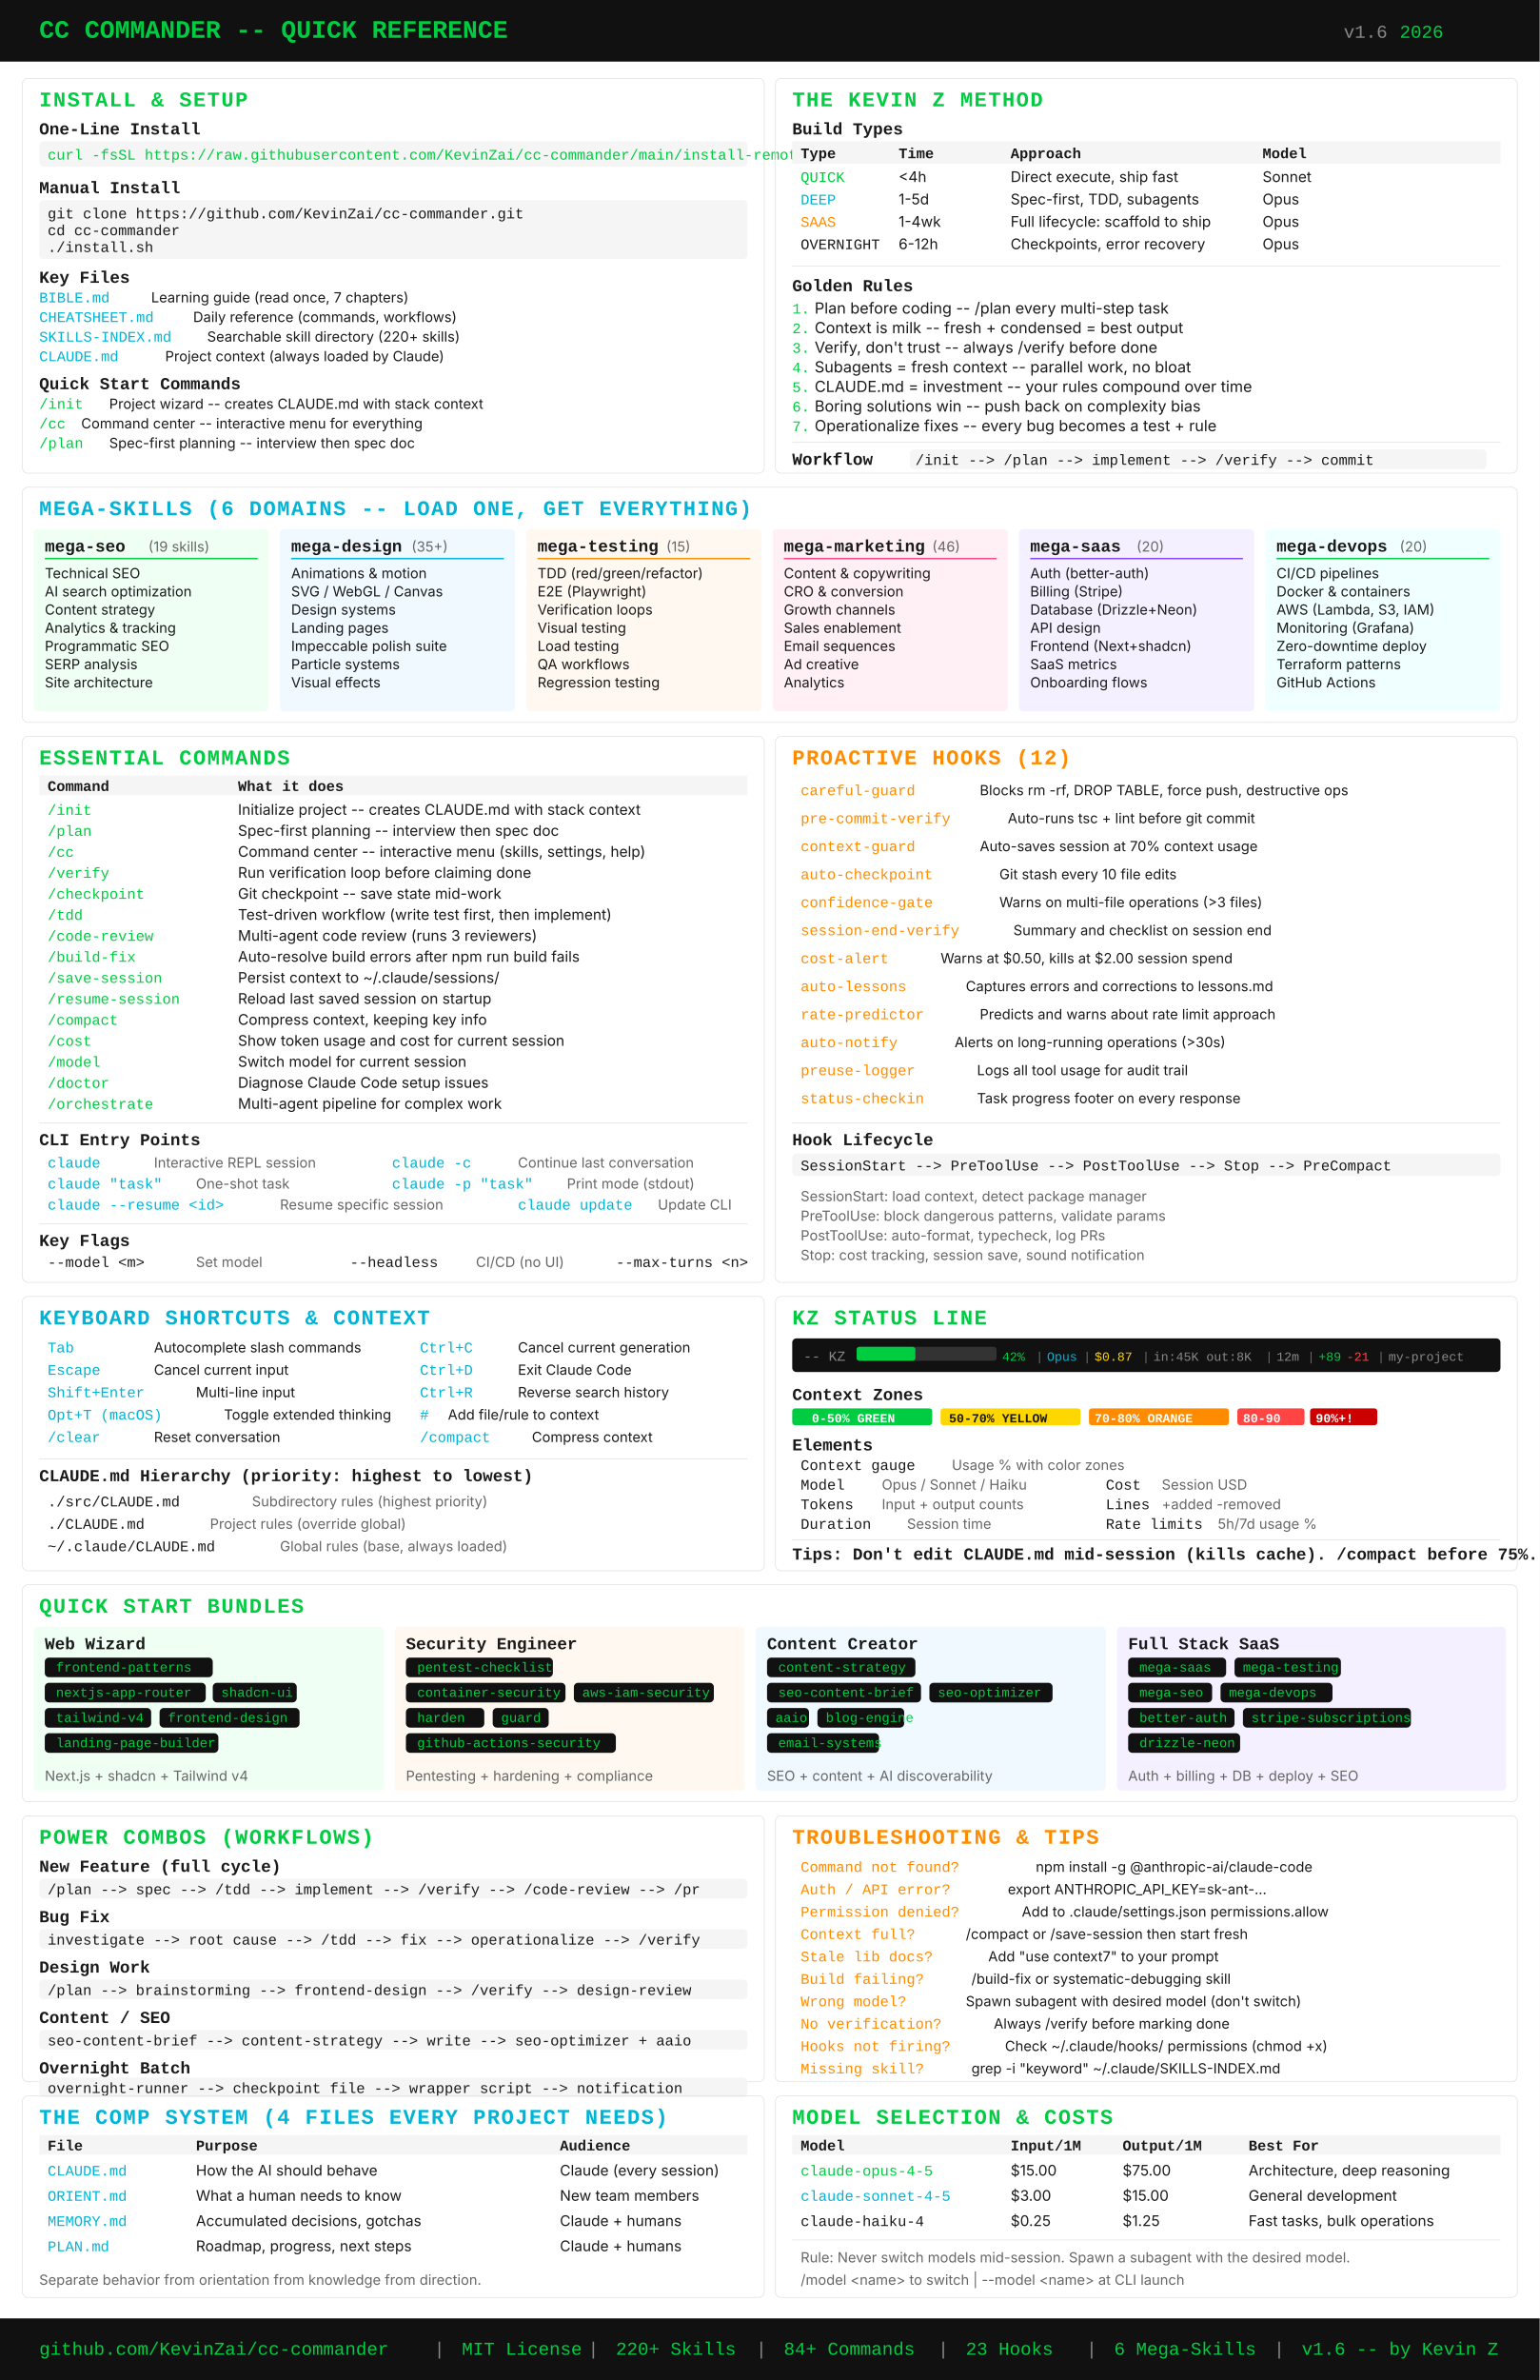
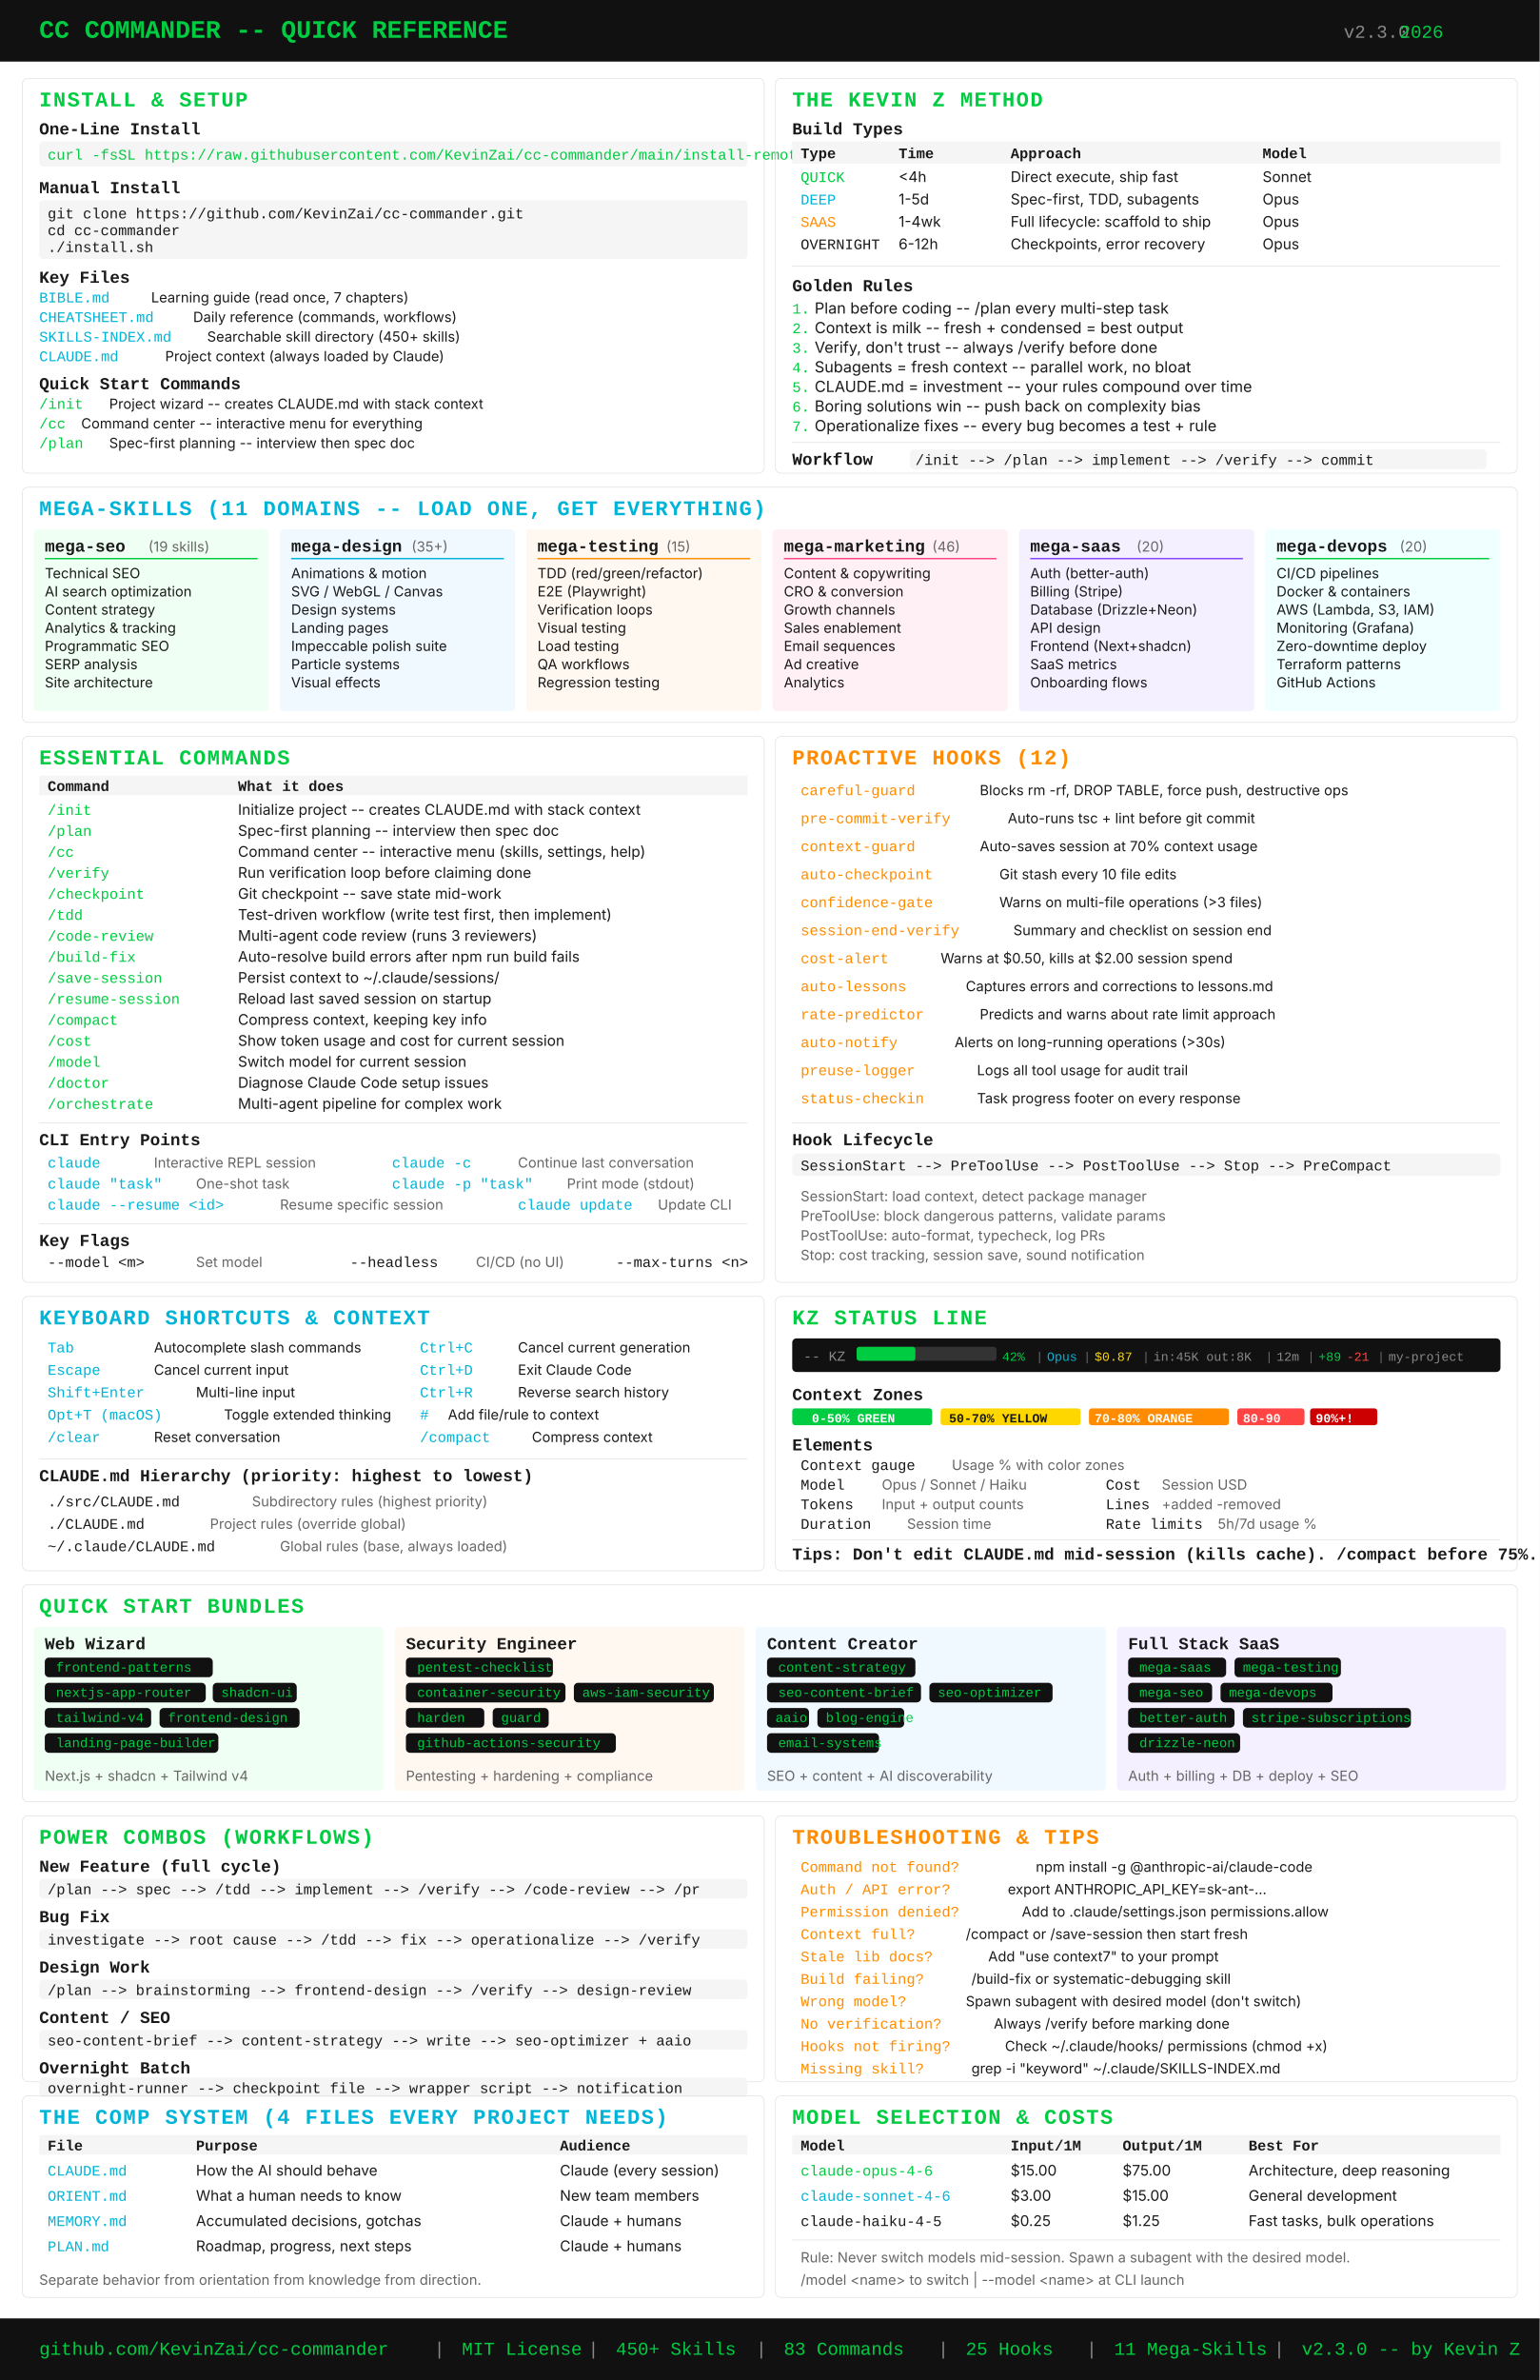
<svg xmlns="http://www.w3.org/2000/svg" viewBox="0 0 1100 1700" width="1100" height="1700">
  <defs>
    <style>
      @font-face { font-family: 'mono'; }
      .bg { fill: #FFFFFF; }
      .bar-bg { fill: #111111; }
      .bar-text { fill: #00CC41; font-family: 'Courier New', monospace; font-size: 18px; font-weight: bold; }
      .bar-text-sm { fill: #00CC41; font-family: 'Courier New', monospace; font-size: 13px; }
      .bar-text-dim { fill: #888888; font-family: 'Courier New', monospace; font-size: 13px; }
      .section-title { fill: #00CC41; font-family: 'Courier New', monospace; font-size: 15px; font-weight: bold; letter-spacing: 1px; }
      .section-title-cyan { fill: #00B4D8; font-family: 'Courier New', monospace; font-size: 15px; font-weight: bold; letter-spacing: 1px; }
      .section-title-orange { fill: #FF8C00; font-family: 'Courier New', monospace; font-size: 15px; font-weight: bold; letter-spacing: 1px; }
      .h3 { fill: #1a1a1a; font-family: 'Courier New', monospace; font-size: 12px; font-weight: bold; }
      .body { fill: #1a1a1a; font-family: system-ui, -apple-system, sans-serif; font-size: 11px; line-height: 1.4; }
      .body-sm { fill: #1a1a1a; font-family: system-ui, -apple-system, sans-serif; font-size: 10px; }
      .code { fill: #1a1a1a; font-family: 'Courier New', monospace; font-size: 10.5px; }
      .code-green { fill: #00CC41; font-family: 'Courier New', monospace; font-size: 10.5px; }
      .code-cyan { fill: #00B4D8; font-family: 'Courier New', monospace; font-size: 10.5px; }
      .code-orange { fill: #FF8C00; font-family: 'Courier New', monospace; font-size: 10.5px; }
      .dim { fill: #666666; font-family: system-ui, -apple-system, sans-serif; font-size: 10px; }
      .dim-code { fill: #666666; font-family: 'Courier New', monospace; font-size: 10px; }
      .table-header { fill: #1a1a1a; font-family: 'Courier New', monospace; font-size: 10.5px; font-weight: bold; }
      .table-cell { fill: #1a1a1a; font-family: system-ui, -apple-system, sans-serif; font-size: 10.5px; }
      .table-cell-code { fill: #1a1a1a; font-family: 'Courier New', monospace; font-size: 10px; }
      .pill-bg { fill: #111111; rx: 3; }
      .pill-text { fill: #00CC41; font-family: 'Courier New', monospace; font-size: 9.5px; }
      .border { stroke: #E0E0E0; stroke-width: 1; fill: none; }
      .border-section { stroke: #E0E0E0; stroke-width: 0.5; fill: none; }
      .divider { stroke: #E0E0E0; stroke-width: 0.5; }
      .code-bg { fill: #F5F5F5; rx: 3; }
      .mega-bg-seo { fill: #F0FFF4; }
      .mega-bg-design { fill: #F0F9FF; }
      .mega-bg-testing { fill: #FFF8F0; }
      .mega-bg-marketing { fill: #FFF0F5; }
      .mega-bg-saas { fill: #F5F0FF; }
      .mega-bg-devops { fill: #F0FFFF; }
      .zone-green { fill: #00CC41; }
      .zone-yellow { fill: #FFD700; }
      .zone-orange { fill: #FF8C00; }
      .zone-red { fill: #FF4444; }
      .zone-danger { fill: #CC0000; }
    </style>
  </defs>
  <rect class="bg" width="1100" height="1700" />
  <rect class="bar-bg" x="0" y="0" width="1100" height="44" />
  <text class="bar-text" x="28" y="27">CC COMMANDER -- QUICK REFERENCE</text>
-   <text class="bar-text-dim" x="960" y="27">v1.6</text>
+   <text class="bar-text-dim" x="960" y="27">v2.3.0</text>
  <text class="bar-text-sm" x="1000" y="27">2026</text>
  <rect class="border-section" x="16" y="56" width="530" height="282" rx="4" />
  <text class="section-title" x="28" y="76">INSTALL &amp; SETUP</text>
  <text class="h3" x="28" y="96">One-Line Install</text>
  <rect class="code-bg" x="28" y="101" width="506" height="18" rx="3" />
  <text class="code-green" x="34" y="114">curl -fsSL https://raw.githubusercontent.com/KevinZai/cc-commander/main/install-remote.sh | bash</text>
  <text class="h3" x="28" y="138">Manual Install</text>
  <rect class="code-bg" x="28" y="143" width="506" height="42" rx="3" />
  <text class="code" x="34" y="156">git clone https://github.com/KevinZai/cc-commander.git</text>
  <text class="code" x="34" y="168">cd cc-commander</text>
  <text class="code" x="34" y="180">./install.sh</text>
  <text class="h3" x="28" y="202">Key Files</text>
  <text class="code-cyan" x="28" y="216">BIBLE.md</text>
  <text class="body-sm" x="108" y="216">Learning guide (read once, 7 chapters)</text>
  <text class="code-cyan" x="28" y="230">CHEATSHEET.md</text>
  <text class="body-sm" x="138" y="230">Daily reference (commands, workflows)</text>
  <text class="code-cyan" x="28" y="244">SKILLS-INDEX.md</text>
-   <text class="body-sm" x="148" y="244">Searchable skill directory (220+ skills)</text>
+   <text class="body-sm" x="148" y="244">Searchable skill directory (450+ skills)</text>
  <text class="code-cyan" x="28" y="258">CLAUDE.md</text>
  <text class="body-sm" x="118" y="258">Project context (always loaded by Claude)</text>
  <text class="h3" x="28" y="278">Quick Start Commands</text>
  <text class="code-green" x="28" y="292">/init</text>
  <text class="body-sm" x="78" y="292">Project wizard -- creates CLAUDE.md with stack context</text>
  <text class="code-green" x="28" y="306">/cc</text>
  <text class="body-sm" x="58" y="306">Command center -- interactive menu for everything</text>
  <text class="code-green" x="28" y="320">/plan</text>
  <text class="body-sm" x="78" y="320">Spec-first planning -- interview then spec doc</text>
  <rect class="border-section" x="554" y="56" width="530" height="282" rx="4" />
  <text class="section-title" x="566" y="76">THE KEVIN Z METHOD</text>
  <text class="h3" x="566" y="96">Build Types</text>
  <rect fill="#F5F5F5" x="566" y="101" width="506" height="16" />
  <text class="table-header" x="572" y="113">Type</text>
  <text class="table-header" x="642" y="113">Time</text>
  <text class="table-header" x="722" y="113">Approach</text>
  <text class="table-header" x="902" y="113">Model</text>
  <text class="code-green" x="572" y="130">QUICK</text>
  <text class="table-cell" x="642" y="130">&lt;4h</text>
  <text class="table-cell" x="722" y="130">Direct execute, ship fast</text>
  <text class="table-cell" x="902" y="130">Sonnet</text>
  <text class="code-cyan" x="572" y="146">DEEP</text>
  <text class="table-cell" x="642" y="146">1-5d</text>
  <text class="table-cell" x="722" y="146">Spec-first, TDD, subagents</text>
  <text class="table-cell" x="902" y="146">Opus</text>
  <text class="code-orange" x="572" y="162">SAAS</text>
  <text class="table-cell" x="642" y="162">1-4wk</text>
  <text class="table-cell" x="722" y="162">Full lifecycle: scaffold to ship</text>
  <text class="table-cell" x="902" y="162">Opus</text>
  <text class="code" x="572" y="178">OVERNIGHT</text>
  <text class="table-cell" x="642" y="178">6-12h</text>
  <text class="table-cell" x="722" y="178">Checkpoints, error recovery</text>
  <text class="table-cell" x="902" y="178">Opus</text>
  <line class="divider" x1="566" y1="190" x2="1072" y2="190" />
  <text class="h3" x="566" y="208">Golden Rules</text>
  <text class="code-green" x="566" y="224">1.</text>
  <text class="body" x="582" y="224">Plan before coding -- /plan every multi-step task</text>
  <text class="code-green" x="566" y="238">2.</text>
  <text class="body" x="582" y="238">Context is milk -- fresh + condensed = best output</text>
  <text class="code-green" x="566" y="252">3.</text>
  <text class="body" x="582" y="252">Verify, don't trust -- always /verify before done</text>
  <text class="code-green" x="566" y="266">4.</text>
  <text class="body" x="582" y="266">Subagents = fresh context -- parallel work, no bloat</text>
  <text class="code-green" x="566" y="280">5.</text>
  <text class="body" x="582" y="280">CLAUDE.md = investment -- your rules compound over time</text>
  <text class="code-green" x="566" y="294">6.</text>
  <text class="body" x="582" y="294">Boring solutions win -- push back on complexity bias</text>
  <text class="code-green" x="566" y="308">7.</text>
  <text class="body" x="582" y="308">Operationalize fixes -- every bug becomes a test + rule</text>
  <line class="divider" x1="566" y1="316" x2="1072" y2="316" />
  <text class="h3" x="566" y="332">Workflow</text>
  <rect class="code-bg" x="650" y="321" width="412" height="14" rx="2" />
  <text class="code" x="654" y="332">/init --&gt; /plan --&gt; implement --&gt; /verify --&gt; commit</text>
  <rect class="border-section" x="16" y="348" width="1068" height="168" rx="4" />
-   <text class="section-title-cyan" x="28" y="368">MEGA-SKILLS (6 DOMAINS -- LOAD ONE, GET EVERYTHING)</text>
+   <text class="section-title-cyan" x="28" y="368">MEGA-SKILLS (11 DOMAINS -- LOAD ONE, GET EVERYTHING)</text>
  <rect class="mega-bg-seo" x="24" y="378" width="168" height="130" rx="3" />
  <text class="h3" x="32" y="394">mega-seo</text>
  <text class="dim" x="106" y="394">(19 skills)</text>
  <line stroke="#00CC41" stroke-width="1" x1="32" y1="399" x2="184" y2="399" />
  <text class="body-sm" x="32" y="413">Technical SEO</text>
  <text class="body-sm" x="32" y="426">AI search optimization</text>
  <text class="body-sm" x="32" y="439">Content strategy</text>
  <text class="body-sm" x="32" y="452">Analytics &amp; tracking</text>
  <text class="body-sm" x="32" y="465">Programmatic SEO</text>
  <text class="body-sm" x="32" y="478">SERP analysis</text>
  <text class="body-sm" x="32" y="491">Site architecture</text>
  <rect class="mega-bg-design" x="200" y="378" width="168" height="130" rx="3" />
  <text class="h3" x="208" y="394">mega-design</text>
  <text class="dim" x="294" y="394">(35+)</text>
  <line stroke="#00B4D8" stroke-width="1" x1="208" y1="399" x2="360" y2="399" />
  <text class="body-sm" x="208" y="413">Animations &amp; motion</text>
  <text class="body-sm" x="208" y="426">SVG / WebGL / Canvas</text>
  <text class="body-sm" x="208" y="439">Design systems</text>
  <text class="body-sm" x="208" y="452">Landing pages</text>
  <text class="body-sm" x="208" y="465">Impeccable polish suite</text>
  <text class="body-sm" x="208" y="478">Particle systems</text>
  <text class="body-sm" x="208" y="491">Visual effects</text>
  <rect class="mega-bg-testing" x="376" y="378" width="168" height="130" rx="3" />
  <text class="h3" x="384" y="394">mega-testing</text>
  <text class="dim" x="476" y="394">(15)</text>
  <line stroke="#FF8C00" stroke-width="1" x1="384" y1="399" x2="536" y2="399" />
  <text class="body-sm" x="384" y="413">TDD (red/green/refactor)</text>
  <text class="body-sm" x="384" y="426">E2E (Playwright)</text>
  <text class="body-sm" x="384" y="439">Verification loops</text>
  <text class="body-sm" x="384" y="452">Visual testing</text>
  <text class="body-sm" x="384" y="465">Load testing</text>
  <text class="body-sm" x="384" y="478">QA workflows</text>
  <text class="body-sm" x="384" y="491">Regression testing</text>
  <rect class="mega-bg-marketing" x="552" y="378" width="168" height="130" rx="3" />
  <text class="h3" x="560" y="394">mega-marketing</text>
  <text class="dim" x="666" y="394">(46)</text>
  <line stroke="#FF4488" stroke-width="1" x1="560" y1="399" x2="712" y2="399" />
  <text class="body-sm" x="560" y="413">Content &amp; copywriting</text>
  <text class="body-sm" x="560" y="426">CRO &amp; conversion</text>
  <text class="body-sm" x="560" y="439">Growth channels</text>
  <text class="body-sm" x="560" y="452">Sales enablement</text>
  <text class="body-sm" x="560" y="465">Email sequences</text>
  <text class="body-sm" x="560" y="478">Ad creative</text>
  <text class="body-sm" x="560" y="491">Analytics</text>
  <rect class="mega-bg-saas" x="728" y="378" width="168" height="130" rx="3" />
  <text class="h3" x="736" y="394">mega-saas</text>
  <text class="dim" x="812" y="394">(20)</text>
  <line stroke="#8844FF" stroke-width="1" x1="736" y1="399" x2="888" y2="399" />
  <text class="body-sm" x="736" y="413">Auth (better-auth)</text>
  <text class="body-sm" x="736" y="426">Billing (Stripe)</text>
  <text class="body-sm" x="736" y="439">Database (Drizzle+Neon)</text>
  <text class="body-sm" x="736" y="452">API design</text>
  <text class="body-sm" x="736" y="465">Frontend (Next+shadcn)</text>
  <text class="body-sm" x="736" y="478">SaaS metrics</text>
  <text class="body-sm" x="736" y="491">Onboarding flows</text>
  <rect class="mega-bg-devops" x="904" y="378" width="168" height="130" rx="3" />
  <text class="h3" x="912" y="394">mega-devops</text>
  <text class="dim" x="1000" y="394">(20)</text>
  <line stroke="#00CC41" stroke-width="1" x1="912" y1="399" x2="1064" y2="399" />
  <text class="body-sm" x="912" y="413">CI/CD pipelines</text>
  <text class="body-sm" x="912" y="426">Docker &amp; containers</text>
  <text class="body-sm" x="912" y="439">AWS (Lambda, S3, IAM)</text>
  <text class="body-sm" x="912" y="452">Monitoring (Grafana)</text>
  <text class="body-sm" x="912" y="465">Zero-downtime deploy</text>
  <text class="body-sm" x="912" y="478">Terraform patterns</text>
  <text class="body-sm" x="912" y="491">GitHub Actions</text>
  <rect class="border-section" x="16" y="526" width="530" height="390" rx="4" />
  <text class="section-title" x="28" y="546">ESSENTIAL COMMANDS</text>
  <rect fill="#F5F5F5" x="28" y="554" width="506" height="14" />
  <text class="table-header" x="34" y="565">Command</text>
  <text class="table-header" x="170" y="565">What it does</text>
  <text class="code-green" x="34" y="582">/init</text>
  <text class="table-cell" x="170" y="582">Initialize project -- creates CLAUDE.md with stack context</text>
  <text class="code-green" x="34" y="597">/plan</text>
  <text class="table-cell" x="170" y="597">Spec-first planning -- interview then spec doc</text>
  <text class="code-green" x="34" y="612">/cc</text>
  <text class="table-cell" x="170" y="612">Command center -- interactive menu (skills, settings, help)</text>
  <text class="code-green" x="34" y="627">/verify</text>
  <text class="table-cell" x="170" y="627">Run verification loop before claiming done</text>
  <text class="code-green" x="34" y="642">/checkpoint</text>
  <text class="table-cell" x="170" y="642">Git checkpoint -- save state mid-work</text>
  <text class="code-green" x="34" y="657">/tdd</text>
  <text class="table-cell" x="170" y="657">Test-driven workflow (write test first, then implement)</text>
  <text class="code-green" x="34" y="672">/code-review</text>
  <text class="table-cell" x="170" y="672">Multi-agent code review (runs 3 reviewers)</text>
  <text class="code-green" x="34" y="687">/build-fix</text>
  <text class="table-cell" x="170" y="687">Auto-resolve build errors after npm run build fails</text>
  <text class="code-green" x="34" y="702">/save-session</text>
  <text class="table-cell" x="170" y="702">Persist context to ~/.claude/sessions/</text>
  <text class="code-green" x="34" y="717">/resume-session</text>
  <text class="table-cell" x="170" y="717">Reload last saved session on startup</text>
  <text class="code-green" x="34" y="732">/compact</text>
  <text class="table-cell" x="170" y="732">Compress context, keeping key info</text>
  <text class="code-green" x="34" y="747">/cost</text>
  <text class="table-cell" x="170" y="747">Show token usage and cost for current session</text>
  <text class="code-green" x="34" y="762">/model</text>
  <text class="table-cell" x="170" y="762">Switch model for current session</text>
  <text class="code-green" x="34" y="777">/doctor</text>
  <text class="table-cell" x="170" y="777">Diagnose Claude Code setup issues</text>
  <text class="code-green" x="34" y="792">/orchestrate</text>
  <text class="table-cell" x="170" y="792">Multi-agent pipeline for complex work</text>
  <line class="divider" x1="28" y1="802" x2="534" y2="802" />
  <text class="h3" x="28" y="818">CLI Entry Points</text>
  <text class="code-cyan" x="34" y="834">claude</text>
  <text class="dim" x="110" y="834">Interactive REPL session</text>
  <text class="code-cyan" x="280" y="834">claude -c</text>
  <text class="dim" x="370" y="834">Continue last conversation</text>
  <text class="code-cyan" x="34" y="849">claude "task"</text>
  <text class="dim" x="140" y="849">One-shot task</text>
  <text class="code-cyan" x="280" y="849">claude -p "task"</text>
  <text class="dim" x="405" y="849">Print mode (stdout)</text>
  <text class="code-cyan" x="34" y="864">claude --resume &lt;id&gt;</text>
  <text class="dim" x="200" y="864">Resume specific session</text>
  <text class="code-cyan" x="370" y="864">claude update</text>
  <text class="dim" x="470" y="864">Update CLI</text>
  <line class="divider" x1="28" y1="874" x2="534" y2="874" />
  <text class="h3" x="28" y="890">Key Flags</text>
  <text class="code" x="34" y="905">--model &lt;m&gt;</text>
  <text class="dim" x="140" y="905">Set model</text>
  <text class="code" x="250" y="905">--headless</text>
  <text class="dim" x="340" y="905">CI/CD (no UI)</text>
  <text class="code" x="440" y="905">--max-turns &lt;n&gt;</text>
  <rect class="border-section" x="554" y="526" width="530" height="390" rx="4" />
  <text class="section-title-orange" x="566" y="546">PROACTIVE HOOKS (12)</text>
  <text class="code-orange" x="572" y="568">careful-guard</text>
  <text class="body-sm" x="700" y="568">Blocks rm -rf, DROP TABLE, force push, destructive ops</text>
  <text class="code-orange" x="572" y="588">pre-commit-verify</text>
  <text class="body-sm" x="720" y="588">Auto-runs tsc + lint before git commit</text>
  <text class="code-orange" x="572" y="608">context-guard</text>
  <text class="body-sm" x="700" y="608">Auto-saves session at 70% context usage</text>
  <text class="code-orange" x="572" y="628">auto-checkpoint</text>
  <text class="body-sm" x="714" y="628">Git stash every 10 file edits</text>
  <text class="code-orange" x="572" y="648">confidence-gate</text>
  <text class="body-sm" x="714" y="648">Warns on multi-file operations (&gt;3 files)</text>
  <text class="code-orange" x="572" y="668">session-end-verify</text>
  <text class="body-sm" x="724" y="668">Summary and checklist on session end</text>
  <text class="code-orange" x="572" y="688">cost-alert</text>
  <text class="body-sm" x="672" y="688">Warns at $0.50, kills at $2.00 session spend</text>
  <text class="code-orange" x="572" y="708">auto-lessons</text>
  <text class="body-sm" x="690" y="708">Captures errors and corrections to lessons.md</text>
  <text class="code-orange" x="572" y="728">rate-predictor</text>
  <text class="body-sm" x="700" y="728">Predicts and warns about rate limit approach</text>
  <text class="code-orange" x="572" y="748">auto-notify</text>
  <text class="body-sm" x="682" y="748">Alerts on long-running operations (&gt;30s)</text>
  <text class="code-orange" x="572" y="768">preuse-logger</text>
  <text class="body-sm" x="698" y="768">Logs all tool usage for audit trail</text>
  <text class="code-orange" x="572" y="788">status-checkin</text>
  <text class="body-sm" x="698" y="788">Task progress footer on every response</text>
  <line class="divider" x1="566" y1="802" x2="1072" y2="802" />
  <text class="h3" x="566" y="818">Hook Lifecycle</text>
  <rect class="code-bg" x="566" y="824" width="506" height="16" rx="2" />
  <text class="code" x="572" y="836">SessionStart --&gt; PreToolUse --&gt; PostToolUse --&gt; Stop --&gt; PreCompact</text>
  <text class="dim" x="572" y="858">SessionStart: load context, detect package manager</text>
  <text class="dim" x="572" y="872">PreToolUse: block dangerous patterns, validate params</text>
  <text class="dim" x="572" y="886">PostToolUse: auto-format, typecheck, log PRs</text>
  <text class="dim" x="572" y="900">Stop: cost tracking, session save, sound notification</text>
  <rect class="border-section" x="16" y="926" width="530" height="196" rx="4" />
  <text class="section-title-cyan" x="28" y="946">KEYBOARD SHORTCUTS &amp; CONTEXT</text>
  <text class="code-cyan" x="34" y="966">Tab</text>
  <text class="body-sm" x="110" y="966">Autocomplete slash commands</text>
  <text class="code-cyan" x="300" y="966">Ctrl+C</text>
  <text class="body-sm" x="370" y="966">Cancel current generation</text>
  <text class="code-cyan" x="34" y="982">Escape</text>
  <text class="body-sm" x="110" y="982">Cancel current input</text>
  <text class="code-cyan" x="300" y="982">Ctrl+D</text>
  <text class="body-sm" x="370" y="982">Exit Claude Code</text>
  <text class="code-cyan" x="34" y="998">Shift+Enter</text>
  <text class="body-sm" x="140" y="998">Multi-line input</text>
  <text class="code-cyan" x="300" y="998">Ctrl+R</text>
  <text class="body-sm" x="370" y="998">Reverse search history</text>
  <text class="code-cyan" x="34" y="1014">Opt+T (macOS)</text>
  <text class="body-sm" x="160" y="1014">Toggle extended thinking</text>
  <text class="code-cyan" x="300" y="1014">#</text>
  <text class="body-sm" x="320" y="1014">Add file/rule to context</text>
  <text class="code-cyan" x="34" y="1030">/clear</text>
  <text class="body-sm" x="110" y="1030">Reset conversation</text>
  <text class="code-cyan" x="300" y="1030">/compact</text>
  <text class="body-sm" x="380" y="1030">Compress context</text>
  <line class="divider" x1="28" y1="1042" x2="534" y2="1042" />
  <text class="h3" x="28" y="1058">CLAUDE.md Hierarchy (priority: highest to lowest)</text>
  <text class="code" x="34" y="1076">./src/CLAUDE.md</text>
  <text class="dim" x="180" y="1076">Subdirectory rules (highest priority)</text>
  <text class="code" x="34" y="1092">./CLAUDE.md</text>
  <text class="dim" x="150" y="1092">Project rules (override global)</text>
  <text class="code" x="34" y="1108">~/.claude/CLAUDE.md</text>
  <text class="dim" x="200" y="1108">Global rules (base, always loaded)</text>
  <rect class="border-section" x="554" y="926" width="530" height="196" rx="4" />
  <text class="section-title" x="566" y="946">KZ STATUS LINE</text>
  <rect fill="#111111" x="566" y="956" width="506" height="24" rx="3" />
  <text fill="#888" font-family="Courier New, monospace" font-size="10" x="574" y="972">-- KZ</text>
  <rect fill="#333" x="612" y="962" width="100" height="10" rx="2" />
  <rect fill="#00CC41" x="612" y="962" width="42" height="10" rx="2" />
  <text fill="#00CC41" font-family="Courier New, monospace" font-size="9" x="716" y="972">42%</text>
  <text fill="#666" font-family="Courier New, monospace" font-size="9" x="740" y="972">|</text>
  <text fill="#00B4D8" font-family="Courier New, monospace" font-size="9" x="748" y="972">Opus</text>
  <text fill="#666" font-family="Courier New, monospace" font-size="9" x="774" y="972">|</text>
  <text fill="#FFD700" font-family="Courier New, monospace" font-size="9" x="782" y="972">$0.87</text>
  <text fill="#666" font-family="Courier New, monospace" font-size="9" x="816" y="972">|</text>
  <text fill="#888" font-family="Courier New, monospace" font-size="9" x="824" y="972">in:45K out:8K</text>
  <text fill="#666" font-family="Courier New, monospace" font-size="9" x="904" y="972">|</text>
  <text fill="#888" font-family="Courier New, monospace" font-size="9" x="912" y="972">12m</text>
  <text fill="#666" font-family="Courier New, monospace" font-size="9" x="934" y="972">|</text>
  <text fill="#00CC41" font-family="Courier New, monospace" font-size="9" x="942" y="972">+89</text>
  <text fill="#FF4444" font-family="Courier New, monospace" font-size="9" x="962" y="972">-21</text>
  <text fill="#666" font-family="Courier New, monospace" font-size="9" x="984" y="972">|</text>
  <text fill="#888" font-family="Courier New, monospace" font-size="9" x="992" y="972">my-project</text>
  <text class="h3" x="566" y="1000">Context Zones</text>
  <rect class="zone-green" x="566" y="1006" width="100" height="12" rx="2" />
  <text fill="#FFFFFF" font-family="Courier New, monospace" font-size="9" font-weight="bold" x="580" y="1016">0-50% GREEN</text>
  <rect class="zone-yellow" x="672" y="1006" width="100" height="12" rx="2" />
  <text fill="#1a1a1a" font-family="Courier New, monospace" font-size="9" font-weight="bold" x="678" y="1016">50-70% YELLOW</text>
  <rect class="zone-orange" x="778" y="1006" width="100" height="12" rx="2" />
  <text fill="#FFFFFF" font-family="Courier New, monospace" font-size="9" font-weight="bold" x="782" y="1016">70-80% ORANGE</text>
  <rect class="zone-red" x="884" y="1006" width="48" height="12" rx="2" />
  <text fill="#FFFFFF" font-family="Courier New, monospace" font-size="9" font-weight="bold" x="888" y="1016">80-90</text>
  <rect class="zone-danger" x="936" y="1006" width="48" height="12" rx="2" />
  <text fill="#FFFFFF" font-family="Courier New, monospace" font-size="9" font-weight="bold" x="940" y="1016">90%+!</text>
  <text class="h3" x="566" y="1036">Elements</text>
  <text class="code" x="572" y="1050">Context gauge</text>
  <text class="dim" x="680" y="1050">Usage % with color zones</text>
  <text class="code" x="572" y="1064">Model</text>
  <text class="dim" x="630" y="1064">Opus / Sonnet / Haiku</text>
  <text class="code" x="790" y="1064">Cost</text>
  <text class="dim" x="830" y="1064">Session USD</text>
  <text class="code" x="572" y="1078">Tokens</text>
  <text class="dim" x="630" y="1078">Input + output counts</text>
  <text class="code" x="790" y="1078">Lines</text>
  <text class="dim" x="830" y="1078">+added -removed</text>
  <text class="code" x="572" y="1092">Duration</text>
  <text class="dim" x="648" y="1092">Session time</text>
  <text class="code" x="790" y="1092">Rate limits</text>
  <text class="dim" x="870" y="1092">5h/7d usage %</text>
  <line class="divider" x1="566" y1="1100" x2="1072" y2="1100" />
  <text class="h3" x="566" y="1114">Tips: Don't edit CLAUDE.md mid-session (kills cache). /compact before 75%. Subagents for parallel work.</text>
  <rect class="border-section" x="16" y="1132" width="1068" height="155" rx="4" />
  <text class="section-title" x="28" y="1152">QUICK START BUNDLES</text>
  <rect fill="#F0FFF4" x="24" y="1162" width="250" height="117" rx="3" />
  <text class="h3" x="32" y="1178">Web Wizard</text>
  <rect class="pill-bg" x="32" y="1184" width="120" height="14" rx="7" />
  <text class="pill-text" x="40" y="1194">frontend-patterns</text>
  <rect class="pill-bg" x="32" y="1202" width="115" height="14" rx="7" />
  <text class="pill-text" x="40" y="1212">nextjs-app-router</text>
  <rect class="pill-bg" x="152" y="1202" width="60" height="14" rx="7" />
  <text class="pill-text" x="158" y="1212">shadcn-ui</text>
  <rect class="pill-bg" x="32" y="1220" width="76" height="14" rx="7" />
  <text class="pill-text" x="40" y="1230">tailwind-v4</text>
  <rect class="pill-bg" x="114" y="1220" width="100" height="14" rx="7" />
  <text class="pill-text" x="120" y="1230">frontend-design</text>
  <rect class="pill-bg" x="32" y="1238" width="124" height="14" rx="7" />
  <text class="pill-text" x="40" y="1248">landing-page-builder</text>
  <text class="dim" x="32" y="1272">Next.js + shadcn + Tailwind v4</text>
  <rect fill="#FFF8F0" x="282" y="1162" width="250" height="117" rx="3" />
  <text class="h3" x="290" y="1178">Security Engineer</text>
  <rect class="pill-bg" x="290" y="1184" width="105" height="14" rx="7" />
  <text class="pill-text" x="298" y="1194">pentest-checklist</text>
  <rect class="pill-bg" x="290" y="1202" width="114" height="14" rx="7" />
  <text class="pill-text" x="298" y="1212">container-security</text>
  <rect class="pill-bg" x="410" y="1202" width="100" height="14" rx="7" />
  <text class="pill-text" x="416" y="1212">aws-iam-security</text>
  <rect class="pill-bg" x="290" y="1220" width="56" height="14" rx="7" />
  <text class="pill-text" x="298" y="1230">harden</text>
  <rect class="pill-bg" x="352" y="1220" width="40" height="14" rx="7" />
  <text class="pill-text" x="358" y="1230">guard</text>
  <rect class="pill-bg" x="290" y="1238" width="150" height="14" rx="7" />
  <text class="pill-text" x="298" y="1248">github-actions-security</text>
  <text class="dim" x="290" y="1272">Pentesting + hardening + compliance</text>
  <rect fill="#F0F9FF" x="540" y="1162" width="250" height="117" rx="3" />
  <text class="h3" x="548" y="1178">Content Creator</text>
  <rect class="pill-bg" x="548" y="1184" width="106" height="14" rx="7" />
  <text class="pill-text" x="556" y="1194">content-strategy</text>
  <rect class="pill-bg" x="548" y="1202" width="110" height="14" rx="7" />
  <text class="pill-text" x="556" y="1212">seo-content-brief</text>
  <rect class="pill-bg" x="664" y="1202" width="88" height="14" rx="7" />
  <text class="pill-text" x="670" y="1212">seo-optimizer</text>
  <rect class="pill-bg" x="548" y="1220" width="30" height="14" rx="7" />
  <text class="pill-text" x="554" y="1230">aaio</text>
  <rect class="pill-bg" x="584" y="1220" width="62" height="14" rx="7" />
  <text class="pill-text" x="590" y="1230">blog-engine</text>
  <rect class="pill-bg" x="548" y="1238" width="80" height="14" rx="7" />
  <text class="pill-text" x="556" y="1248">email-systems</text>
  <text class="dim" x="548" y="1272">SEO + content + AI discoverability</text>
  <rect fill="#F5F0FF" x="798" y="1162" width="278" height="117" rx="3" />
  <text class="h3" x="806" y="1178">Full Stack SaaS</text>
  <rect class="pill-bg" x="806" y="1184" width="70" height="14" rx="7" />
  <text class="pill-text" x="814" y="1194">mega-saas</text>
  <rect class="pill-bg" x="882" y="1184" width="76" height="14" rx="7" />
  <text class="pill-text" x="888" y="1194">mega-testing</text>
  <rect class="pill-bg" x="806" y="1202" width="60" height="14" rx="7" />
  <text class="pill-text" x="814" y="1212">mega-seo</text>
  <rect class="pill-bg" x="872" y="1202" width="80" height="14" rx="7" />
  <text class="pill-text" x="878" y="1212">mega-devops</text>
  <rect class="pill-bg" x="806" y="1220" width="76" height="14" rx="7" />
  <text class="pill-text" x="814" y="1230">better-auth</text>
  <rect class="pill-bg" x="888" y="1220" width="120" height="14" rx="7" />
  <text class="pill-text" x="894" y="1230">stripe-subscriptions</text>
  <rect class="pill-bg" x="806" y="1238" width="80" height="14" rx="7" />
  <text class="pill-text" x="814" y="1248">drizzle-neon</text>
  <text class="dim" x="806" y="1272">Auth + billing + DB + deploy + SEO</text>
  <rect class="border-section" x="16" y="1297" width="530" height="190" rx="4" />
  <text class="section-title" x="28" y="1317">POWER COMBOS (WORKFLOWS)</text>
  <text class="h3" x="28" y="1337">New Feature (full cycle)</text>
  <rect class="code-bg" x="28" y="1342" width="506" height="14" rx="2" />
  <text class="code" x="34" y="1353">/plan --&gt; spec --&gt; /tdd --&gt; implement --&gt; /verify --&gt; /code-review --&gt; /pr</text>
  <text class="h3" x="28" y="1373">Bug Fix</text>
  <rect class="code-bg" x="28" y="1378" width="506" height="14" rx="2" />
  <text class="code" x="34" y="1389">investigate --&gt; root cause --&gt; /tdd --&gt; fix --&gt; operationalize --&gt; /verify</text>
  <text class="h3" x="28" y="1409">Design Work</text>
  <rect class="code-bg" x="28" y="1414" width="506" height="14" rx="2" />
  <text class="code" x="34" y="1425">/plan --&gt; brainstorming --&gt; frontend-design --&gt; /verify --&gt; design-review</text>
  <text class="h3" x="28" y="1445">Content / SEO</text>
  <rect class="code-bg" x="28" y="1450" width="506" height="14" rx="2" />
  <text class="code" x="34" y="1461">seo-content-brief --&gt; content-strategy --&gt; write --&gt; seo-optimizer + aaio</text>
  <text class="h3" x="28" y="1481">Overnight Batch</text>
  <rect class="code-bg" x="28" y="1484" width="506" height="14" rx="2" />
  <text class="code" x="34" y="1495">overnight-runner --&gt; checkpoint file --&gt; wrapper script --&gt; notification</text>
  <rect class="border-section" x="554" y="1297" width="530" height="190" rx="4" />
  <text class="section-title-orange" x="566" y="1317">TROUBLESHOOTING &amp; TIPS</text>
  <text class="code-orange" x="572" y="1337">Command not found?</text>
  <text class="body-sm" x="740" y="1337">npm install -g @anthropic-ai/claude-code</text>
  <text class="code-orange" x="572" y="1353">Auth / API error?</text>
  <text class="body-sm" x="720" y="1353">export ANTHROPIC_API_KEY=sk-ant-...</text>
  <text class="code-orange" x="572" y="1369">Permission denied?</text>
  <text class="body-sm" x="730" y="1369">Add to .claude/settings.json permissions.allow</text>
  <text class="code-orange" x="572" y="1385">Context full?</text>
  <text class="body-sm" x="690" y="1385">/compact or /save-session then start fresh</text>
  <text class="code-orange" x="572" y="1401">Stale lib docs?</text>
  <text class="body-sm" x="706" y="1401">Add "use context7" to your prompt</text>
  <text class="code-orange" x="572" y="1417">Build failing?</text>
  <text class="body-sm" x="694" y="1417">/build-fix or systematic-debugging skill</text>
  <text class="code-orange" x="572" y="1433">Wrong model?</text>
  <text class="body-sm" x="690" y="1433">Spawn subagent with desired model (don't switch)</text>
  <text class="code-orange" x="572" y="1449">No verification?</text>
  <text class="body-sm" x="710" y="1449">Always /verify before marking done</text>
  <text class="code-orange" x="572" y="1465">Hooks not firing?</text>
  <text class="body-sm" x="718" y="1465">Check ~/.claude/hooks/ permissions (chmod +x)</text>
  <text class="code-orange" x="572" y="1481">Missing skill?</text>
  <text class="body-sm" x="694" y="1481">grep -i "keyword" ~/.claude/SKILLS-INDEX.md</text>
  <rect class="border-section" x="16" y="1497" width="530" height="144" rx="4" />
  <text class="section-title-cyan" x="28" y="1517">THE COMP SYSTEM (4 FILES EVERY PROJECT NEEDS)</text>
  <rect fill="#F5F5F5" x="28" y="1525" width="506" height="14" />
  <text class="table-header" x="34" y="1536">File</text>
  <text class="table-header" x="140" y="1536">Purpose</text>
  <text class="table-header" x="400" y="1536">Audience</text>
  <text class="code-cyan" x="34" y="1554">CLAUDE.md</text>
  <text class="table-cell" x="140" y="1554">How the AI should behave</text>
  <text class="table-cell" x="400" y="1554">Claude (every session)</text>
  <text class="code-cyan" x="34" y="1572">ORIENT.md</text>
  <text class="table-cell" x="140" y="1572">What a human needs to know</text>
  <text class="table-cell" x="400" y="1572">New team members</text>
  <text class="code-cyan" x="34" y="1590">MEMORY.md</text>
  <text class="table-cell" x="140" y="1590">Accumulated decisions, gotchas</text>
  <text class="table-cell" x="400" y="1590">Claude + humans</text>
  <text class="code-cyan" x="34" y="1608">PLAN.md</text>
  <text class="table-cell" x="140" y="1608">Roadmap, progress, next steps</text>
  <text class="table-cell" x="400" y="1608">Claude + humans</text>
  <text class="dim" x="28" y="1632">Separate behavior from orientation from knowledge from direction.</text>
  <rect class="border-section" x="554" y="1497" width="530" height="144" rx="4" />
  <text class="section-title" x="566" y="1517">MODEL SELECTION &amp; COSTS</text>
  <rect fill="#F5F5F5" x="566" y="1525" width="506" height="14" />
  <text class="table-header" x="572" y="1536">Model</text>
  <text class="table-header" x="722" y="1536">Input/1M</text>
  <text class="table-header" x="802" y="1536">Output/1M</text>
  <text class="table-header" x="892" y="1536">Best For</text>
-   <text class="code-green" x="572" y="1554">claude-opus-4-5</text>
+   <text class="code-green" x="572" y="1554">claude-opus-4-6</text>
  <text class="table-cell" x="722" y="1554">$15.00</text>
  <text class="table-cell" x="802" y="1554">$75.00</text>
  <text class="table-cell" x="892" y="1554">Architecture, deep reasoning</text>
-   <text class="code-cyan" x="572" y="1572">claude-sonnet-4-5</text>
+   <text class="code-cyan" x="572" y="1572">claude-sonnet-4-6</text>
  <text class="table-cell" x="722" y="1572">$3.00</text>
  <text class="table-cell" x="802" y="1572">$15.00</text>
  <text class="table-cell" x="892" y="1572">General development</text>
-   <text class="code" x="572" y="1590">claude-haiku-4</text>
+   <text class="code" x="572" y="1590">claude-haiku-4-5</text>
  <text class="table-cell" x="722" y="1590">$0.25</text>
  <text class="table-cell" x="802" y="1590">$1.25</text>
  <text class="table-cell" x="892" y="1590">Fast tasks, bulk operations</text>
  <line class="divider" x1="566" y1="1600" x2="1072" y2="1600" />
  <text class="dim" x="572" y="1616">Rule: Never switch models mid-session. Spawn a subagent with the desired model.</text>
  <text class="dim" x="572" y="1632">/model &lt;name&gt; to switch  |  --model &lt;name&gt; at CLI launch</text>
  <rect class="bar-bg" x="0" y="1656" width="1100" height="44" />
  <text class="bar-text-sm" x="28" y="1682">github.com/KevinZai/cc-commander</text>
  <text class="bar-text-dim" x="310" y="1682">|</text>
  <text class="bar-text-sm" x="330" y="1682">MIT License</text>
  <text class="bar-text-dim" x="420" y="1682">|</text>
-   <text class="bar-text-sm" x="440" y="1682">220+ Skills</text>
+   <text class="bar-text-sm" x="440" y="1682">450+ Skills</text>
  <text class="bar-text-dim" x="540" y="1682">|</text>
-   <text class="bar-text-sm" x="560" y="1682">84+ Commands</text>
+   <text class="bar-text-sm" x="560" y="1682">83 Commands</text>
  <text class="bar-text-dim" x="670" y="1682">|</text>
-   <text class="bar-text-sm" x="690" y="1682">23 Hooks</text>
+   <text class="bar-text-sm" x="690" y="1682">25 Hooks</text>
  <text class="bar-text-dim" x="776" y="1682">|</text>
-   <text class="bar-text-sm" x="796" y="1682">6 Mega-Skills</text>
+   <text class="bar-text-sm" x="796" y="1682">11 Mega-Skills</text>
  <text class="bar-text-dim" x="910" y="1682">|</text>
-   <text class="bar-text-sm" x="930" y="1682">v1.6 -- by Kevin Z</text>
+   <text class="bar-text-sm" x="930" y="1682">v2.3.0 -- by Kevin Z</text>
</svg>
